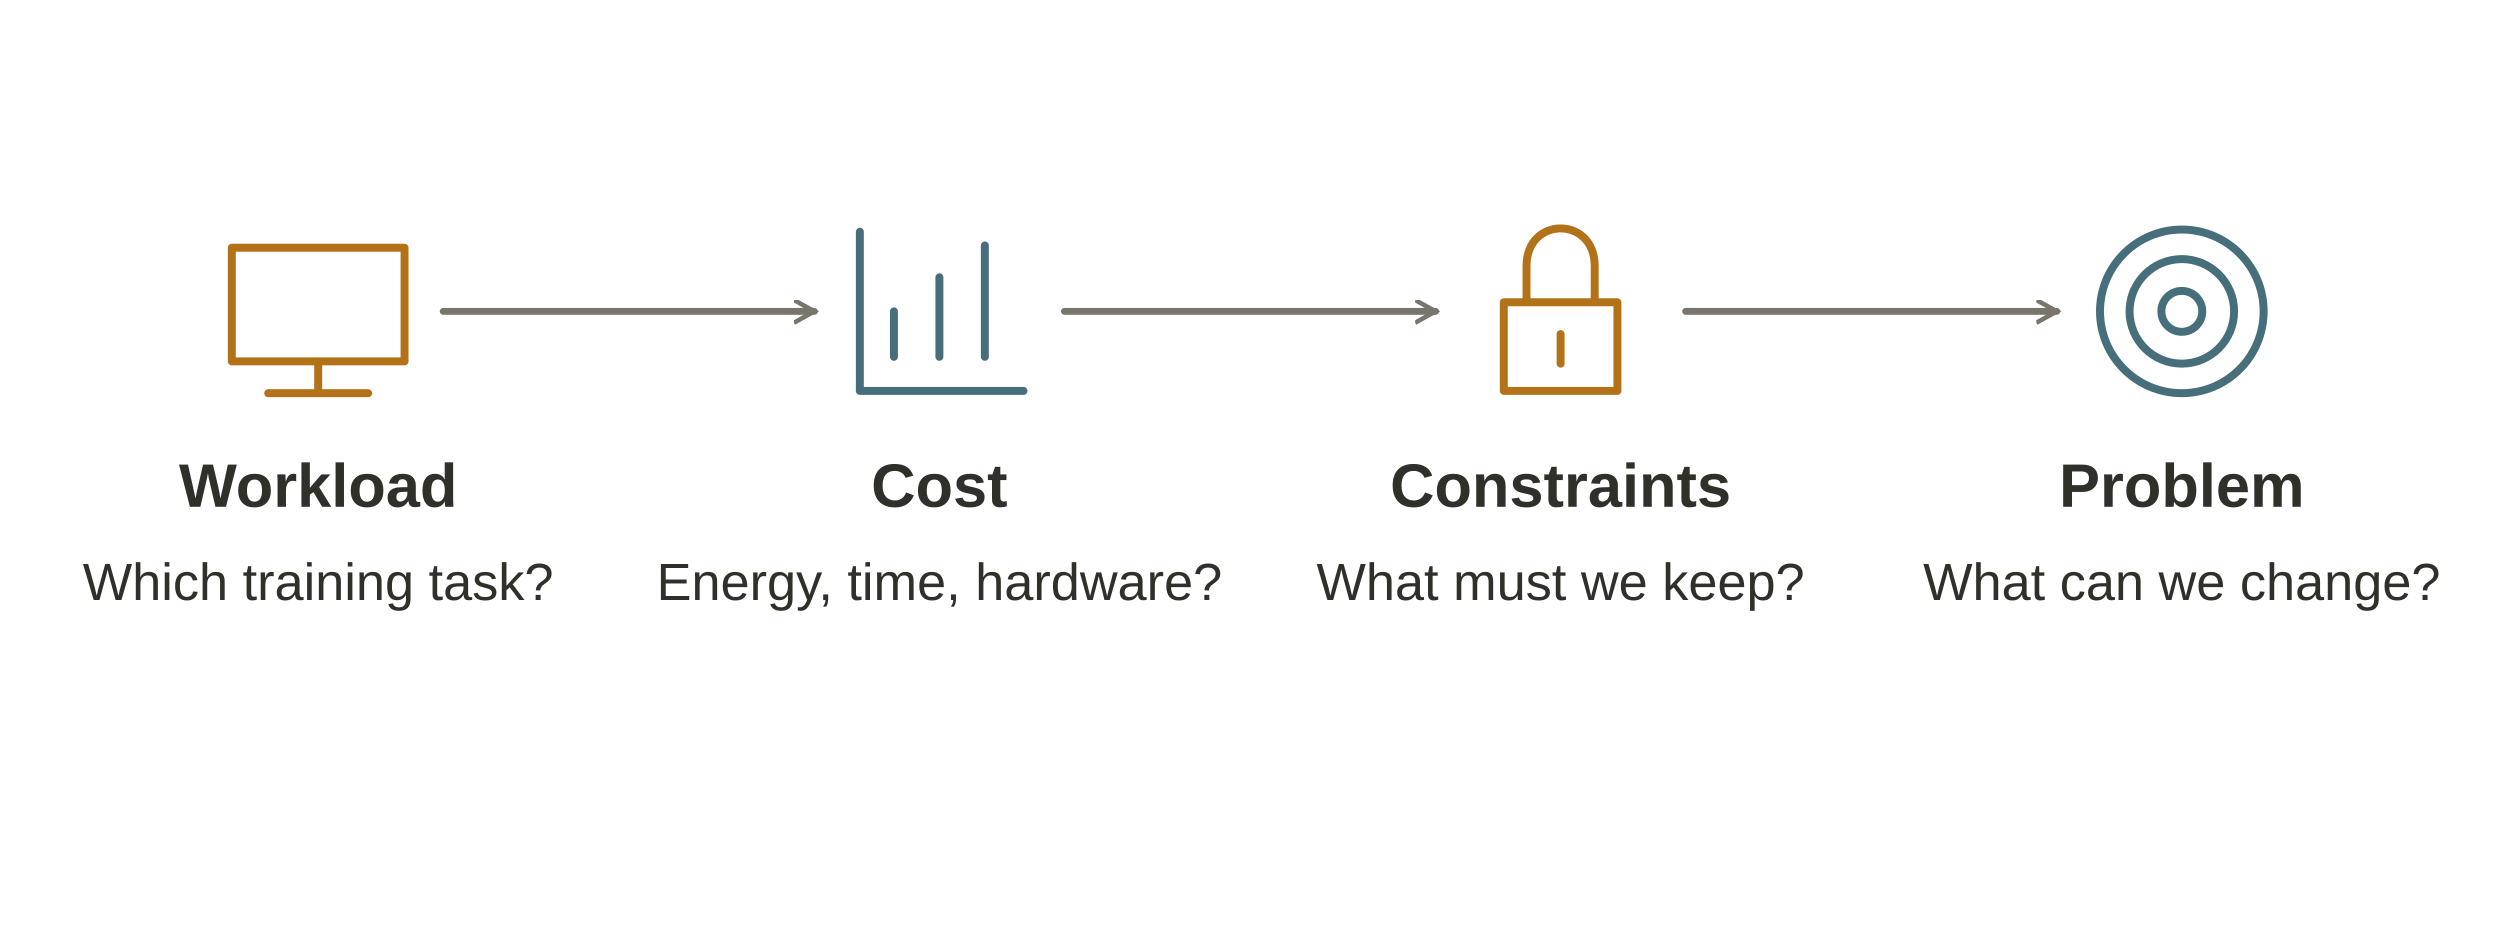
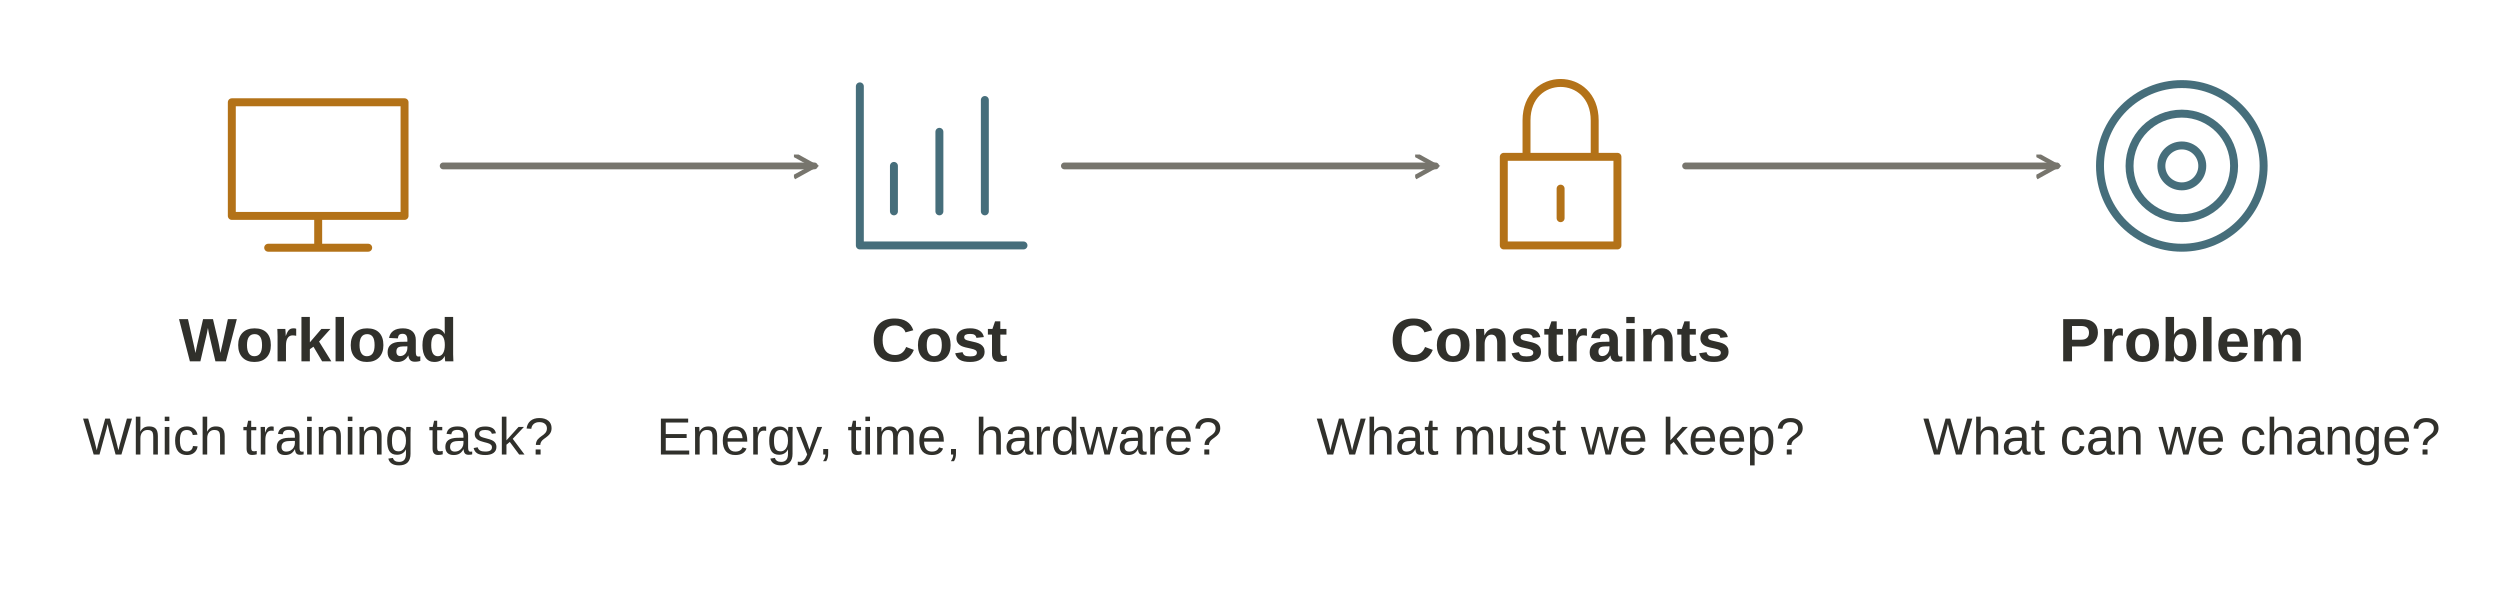
- <svg xmlns="http://www.w3.org/2000/svg" width="1100" height="410" viewBox="0 0 1100 410" role="img" aria-labelledby="title desc">
-   <defs>
+ <svg xmlns="http://www.w3.org/2000/svg" width="1100" height="270" viewBox="0 0 1100 270" role="img" aria-labelledby="title desc" version="1.1" id="svg10">
+   <defs id="defs1">
    <marker id="a" markerWidth="12" markerHeight="12" refX="9" refY="5" orient="auto" markerUnits="userSpaceOnUse">
-       <path d="M0 0 L9 5 L0 10" fill="none" stroke="#77756d" stroke-width="2" />
+       <path d="M 0,0 9,5 0,10" fill="none" stroke="#77756d" stroke-width="2" id="path1" />
    </marker>
  </defs>
-   <g font-family="Aptos, Segoe UI, Arial, sans-serif">
-     <g transform="translate(140.0 137) scale(1)" fill="none" stroke="#b37218" stroke-width="3.5" stroke-linecap="round" stroke-linejoin="round">
-       <path d="M-38-28 H38 V22 H-38 Z M0 22 V36 M-22 36 H22" />
+   <g font-family="Aptos, 'Segoe UI', Arial, sans-serif" id="g10" transform="translate(0,-64)">
+     <g transform="translate(140,137)" fill="none" stroke="#b37218" stroke-width="3.5" stroke-linecap="round" stroke-linejoin="round" id="g2">
+       <path d="M -38,-28 H 38 V 22 H -38 Z M 0,22 v 14 m -22,0 h 44" id="path2" />
    </g>
-     <text x="140.0" y="223" fill="#30302b" font-size="27" text-anchor="middle" font-weight="700">Workload</text>
-     <text x="140.0" y="264" fill="#30302b" font-size="23" text-anchor="middle">Which training task?</text>
-     <path d="M195.0 137 H358.333" fill="none" stroke="#77756d" stroke-width="3" stroke-linecap="round" stroke-linejoin="round" marker-end="url(#a)" />
-     <g transform="translate(413.3333 137) scale(1)" fill="none" stroke="#466e7b" stroke-width="3.5" stroke-linecap="round" stroke-linejoin="round">
-       <path d="M-35-35 V35 H37 M-20 20 V0 M0 20 V-15 M20 20 V-29" />
+     <text x="140" y="223" fill="#30302b" font-size="27px" text-anchor="middle" font-weight="700" id="text2">Workload</text>
+     <text x="140" y="264" fill="#30302b" font-size="23px" text-anchor="middle" id="text3">Which training task?</text>
+     <path d="M 195,137 H 358.333" fill="none" stroke="#77756d" stroke-width="3" stroke-linecap="round" stroke-linejoin="round" marker-end="url(#a)" id="path3" />
+     <g transform="translate(413.3333,137)" fill="none" stroke="#466e7b" stroke-width="3.5" stroke-linecap="round" stroke-linejoin="round" id="g4">
+       <path d="M -35,-35 V 35 H 37 M -20,20 V 0 M 0,20 v -35 m 20,35 v -49" id="path4" />
    </g>
-     <text x="413.333" y="223" fill="#30302b" font-size="27" text-anchor="middle" font-weight="700">Cost</text>
-     <text x="413.333" y="264" fill="#30302b" font-size="23" text-anchor="middle">Energy, time, hardware?</text>
-     <path d="M468.333 137 H631.667" fill="none" stroke="#77756d" stroke-width="3" stroke-linecap="round" stroke-linejoin="round" marker-end="url(#a)" />
-     <g transform="translate(686.6667 137) scale(1)" fill="none" stroke="#b37218" stroke-width="3.5" stroke-linecap="round" stroke-linejoin="round">
-       <path d="M-25-4 H25 V35 H-25 Z M-15-4 V-20 C-15-42 15-42 15-20 V-4 M0 10 V23" />
+     <text x="413.333" y="223" fill="#30302b" font-size="27px" text-anchor="middle" font-weight="700" id="text4">Cost</text>
+     <text x="413.333" y="264" fill="#30302b" font-size="23px" text-anchor="middle" id="text5">Energy, time, hardware?</text>
+     <path d="M 468.333,137 H 631.667" fill="none" stroke="#77756d" stroke-width="3" stroke-linecap="round" stroke-linejoin="round" marker-end="url(#a)" id="path5" />
+     <g transform="translate(686.6667,137)" fill="none" stroke="#b37218" stroke-width="3.5" stroke-linecap="round" stroke-linejoin="round" id="g6">
+       <path d="m -25,-4 h 50 v 39 h -50 z m 10,0 v -16 c 0,-22 30,-22 30,0 V -4 M 0,10 v 13" id="path6" />
    </g>
-     <text x="686.667" y="223" fill="#30302b" font-size="27" text-anchor="middle" font-weight="700">Constraints</text>
-     <text x="686.667" y="264" fill="#30302b" font-size="23" text-anchor="middle">What must we keep?</text>
-     <path d="M741.667 137 H905.0" fill="none" stroke="#77756d" stroke-width="3" stroke-linecap="round" stroke-linejoin="round" marker-end="url(#a)" />
-     <g transform="translate(960.0 137) scale(1)" fill="none" stroke="#466e7b" stroke-width="3.5" stroke-linecap="round" stroke-linejoin="round">
-       <circle cx="0" cy="0" r="36" />
-       <circle cx="0" cy="0" r="23" />
-       <circle cx="0" cy="0" r="9" />
+     <text x="686.667" y="223" fill="#30302b" font-size="27px" text-anchor="middle" font-weight="700" id="text6">Constraints</text>
+     <text x="686.667" y="264" fill="#30302b" font-size="23px" text-anchor="middle" id="text7">What must we keep?</text>
+     <path d="M 741.667,137 H 905" fill="none" stroke="#77756d" stroke-width="3" stroke-linecap="round" stroke-linejoin="round" marker-end="url(#a)" id="path7" />
+     <g transform="translate(960,137)" fill="none" stroke="#466e7b" stroke-width="3.5" stroke-linecap="round" stroke-linejoin="round" id="g9">
+       <circle cx="0" cy="0" r="36" id="circle7" />
+       <circle cx="0" cy="0" r="23" id="circle8" />
+       <circle cx="0" cy="0" r="9" id="circle9" />
    </g>
-     <text x="960.0" y="223" fill="#30302b" font-size="27" text-anchor="middle" font-weight="700">Problem</text>
-     <text x="960.0" y="264" fill="#30302b" font-size="23" text-anchor="middle">What can we change?</text>
+     <text x="960" y="223" fill="#30302b" font-size="27px" text-anchor="middle" font-weight="700" id="text9">Problem</text>
+     <text x="960" y="264" fill="#30302b" font-size="23px" text-anchor="middle" id="text10">What can we change?</text>
  </g>
</svg>
